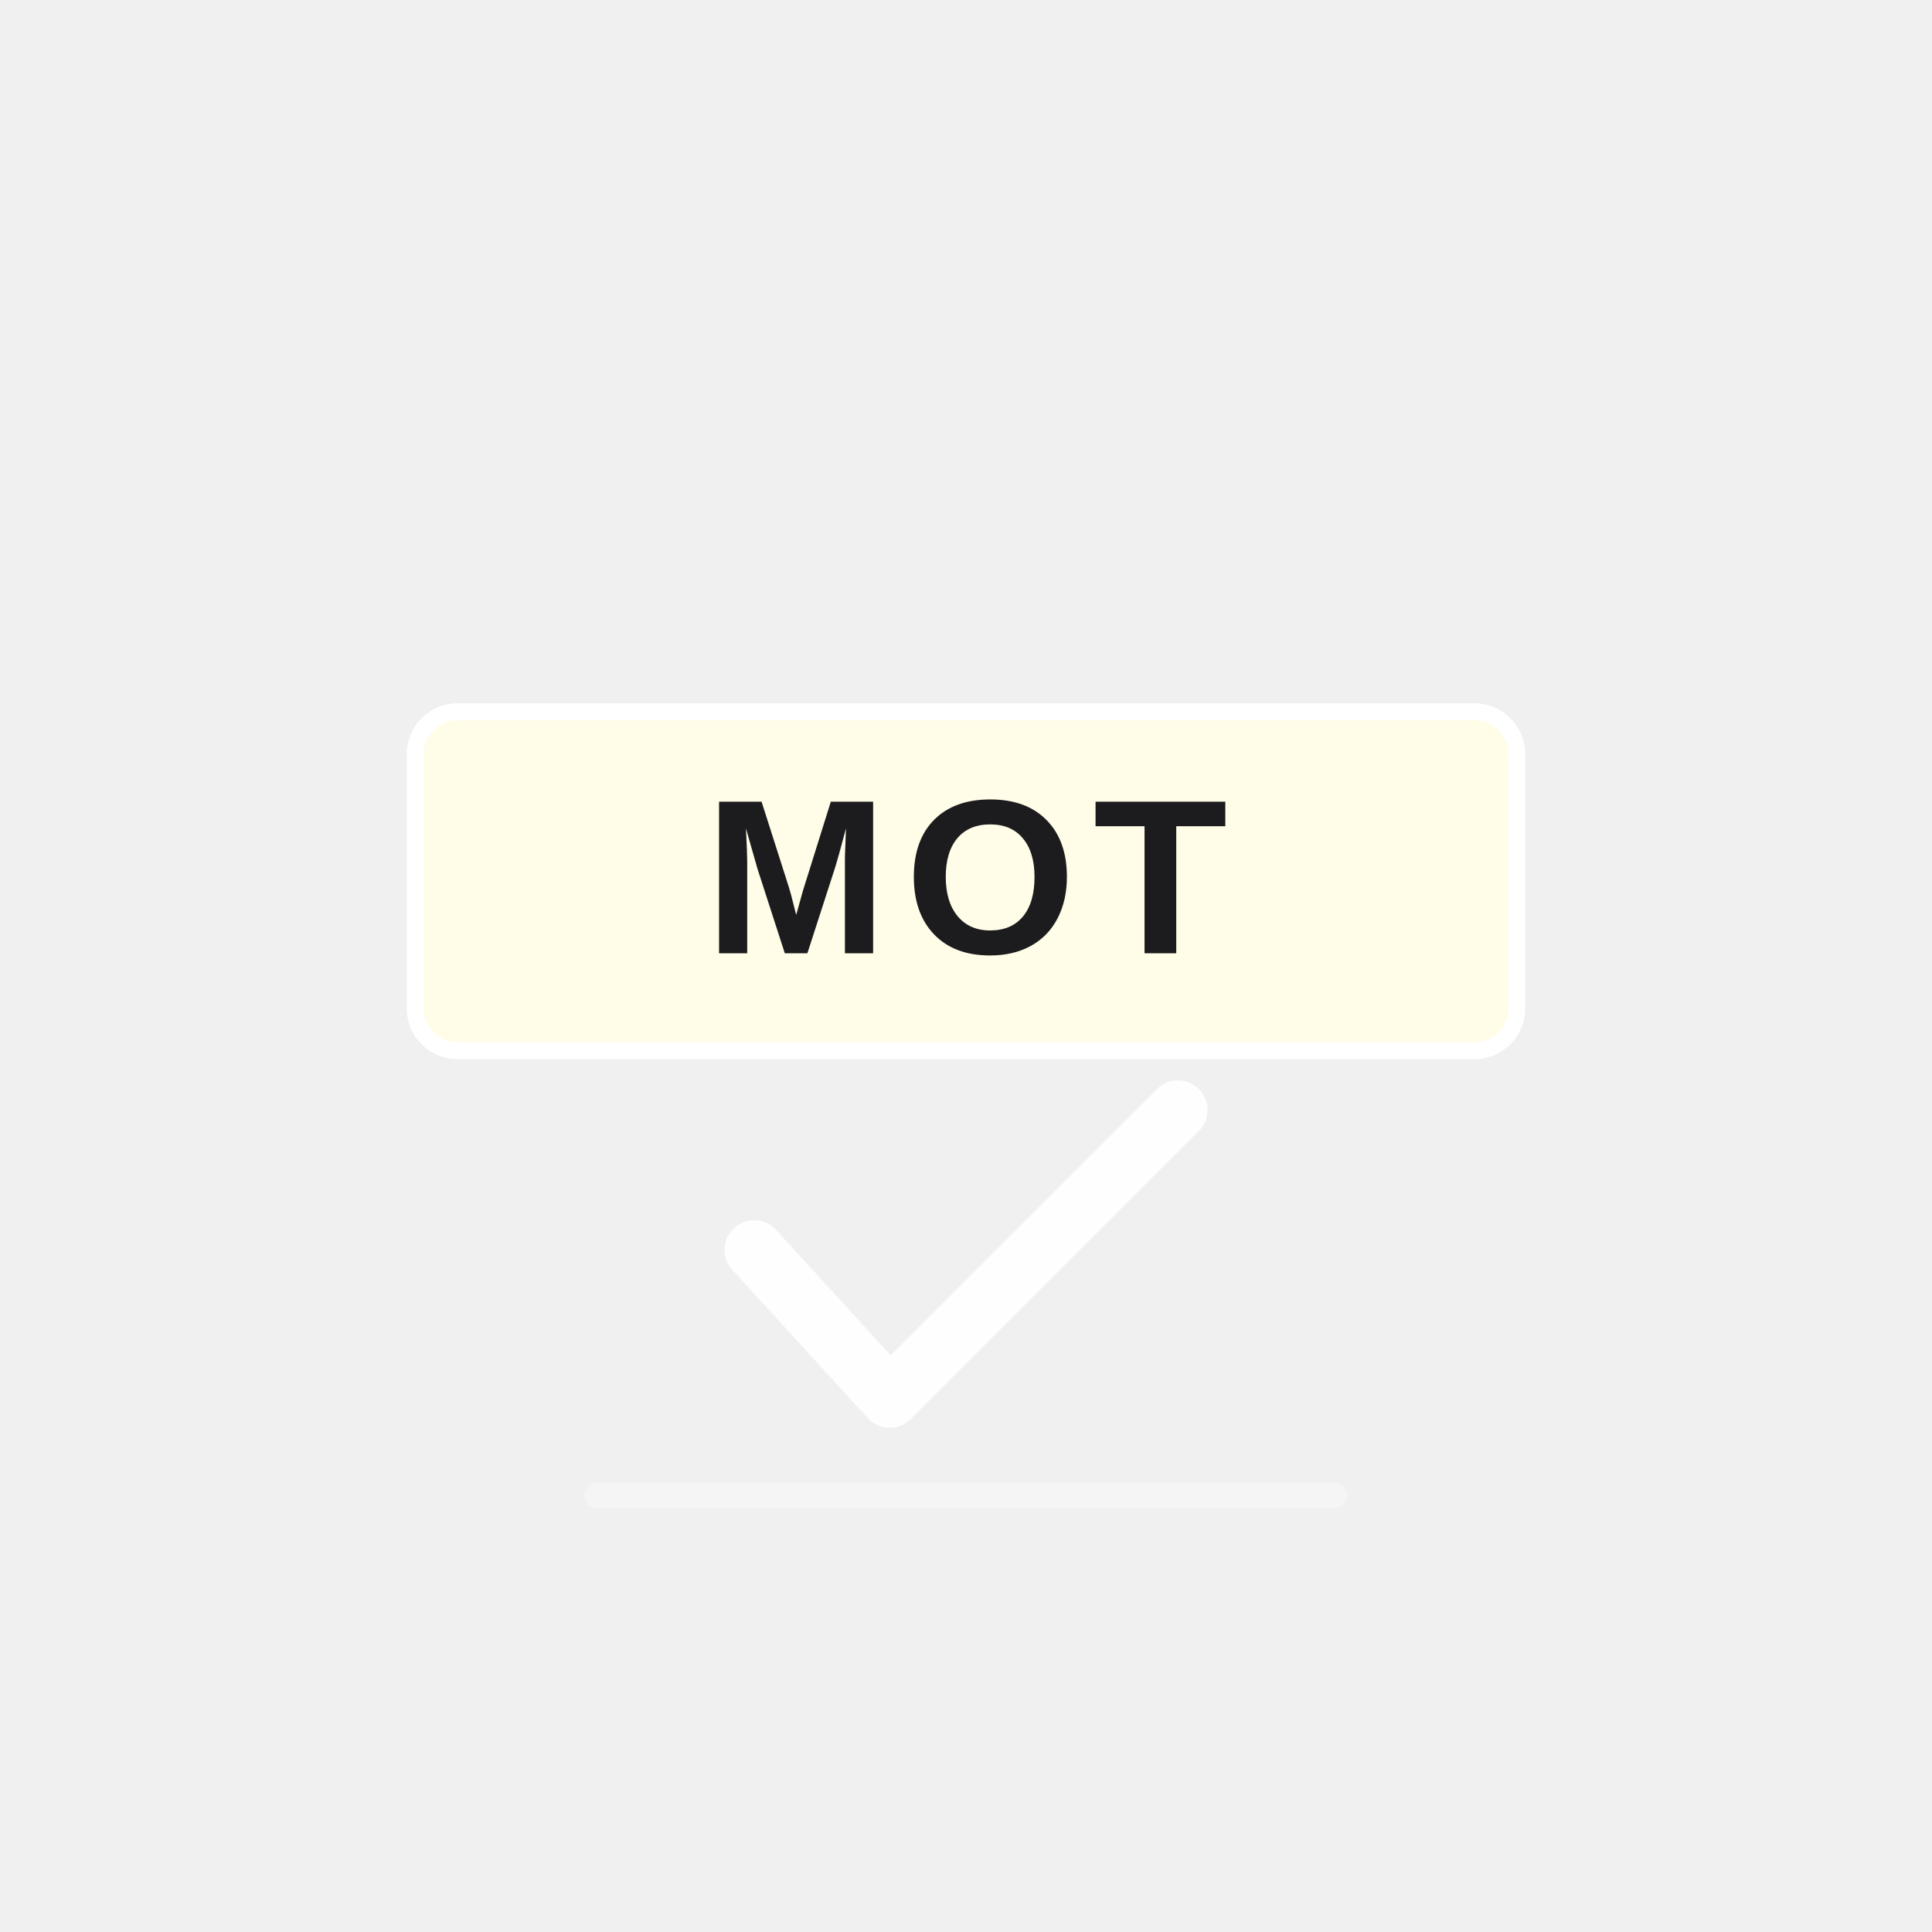
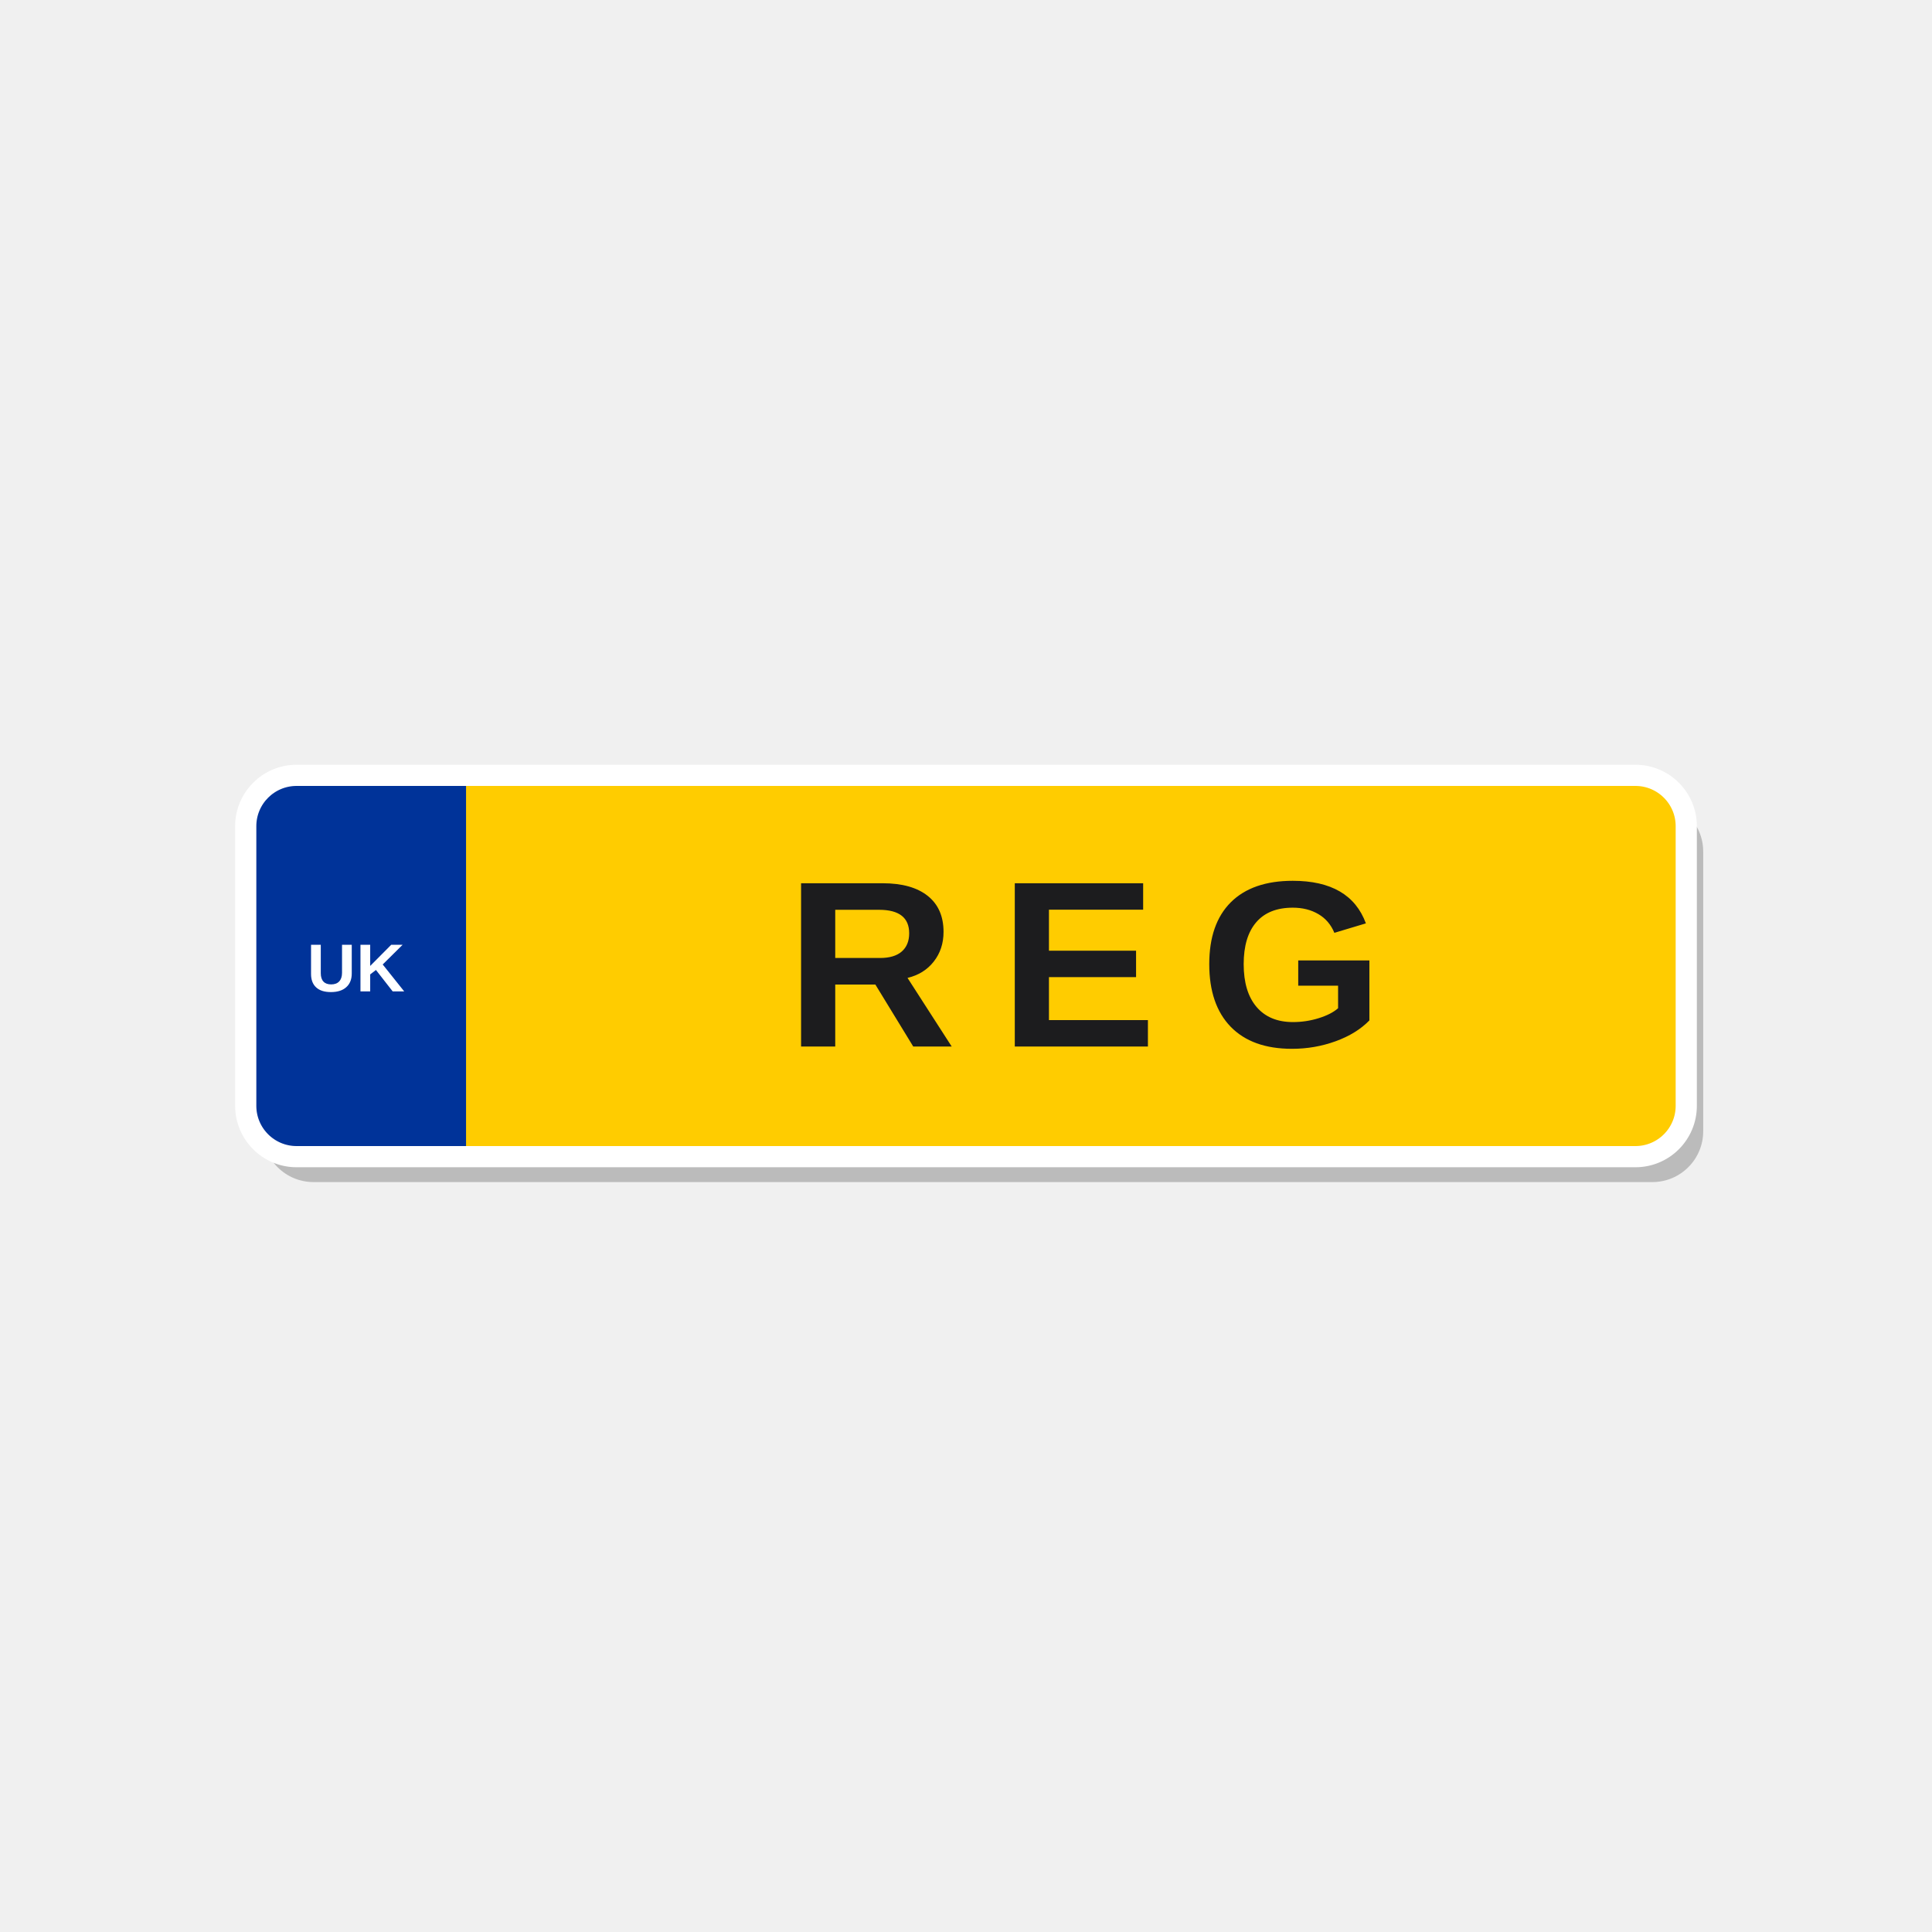
- <svg xmlns="http://www.w3.org/2000/svg" width="456" height="456" viewBox="0 0 456 456" version="1.1">
-   <rect x="98" y="168" width="260" height="80" rx="10" fill="#FFFDE7" stroke="#FFFFFF" stroke-width="4" />
-   <text x="228" y="225" font-family="Arial, sans-serif" font-size="52" font-weight="bold" fill="#1C1C1E" text-anchor="middle" letter-spacing="4">MOT</text>
-   <path d="M 178 295 L 210 330 L 278 262" stroke="#FFFFFF" stroke-width="14" stroke-linecap="round" stroke-linejoin="round" fill="none" opacity="0.9" />
-   <rect x="138" y="350" width="180" height="6" rx="3" fill="#FFFFFF" opacity="0.35" />
+ <svg xmlns="http://www.w3.org/2000/svg" width="456" height="456" viewBox="0 0 456 456">
+   <defs>
+     <clipPath id="plateClip">
+       <rect x="58" y="183" width="340" height="90" rx="12" />
+     </clipPath>
+   </defs>
+   <rect x="62" y="189" width="340" height="90" rx="12" fill="#000000" opacity="0.22" />
+   <rect x="58" y="183" width="340" height="90" rx="12" fill="#FFCC00" />
+   <g clip-path="url(#plateClip)">
+     <rect x="58" y="183" width="52" height="90" fill="#003399" />
+   </g>
+   <text x="84" y="234" font-family="Arial, Helvetica, sans-serif" font-size="16" font-weight="bold" fill="#FFFFFF" text-anchor="middle">UK</text>
+   <text x="256" y="247" font-family="Arial, Helvetica, sans-serif" font-size="56" font-weight="bold" fill="#1C1C1E" text-anchor="middle" letter-spacing="10">REG</text>
+   <rect x="58" y="183" width="340" height="90" rx="12" fill="none" stroke="#FFFFFF" stroke-width="5" />
</svg>
